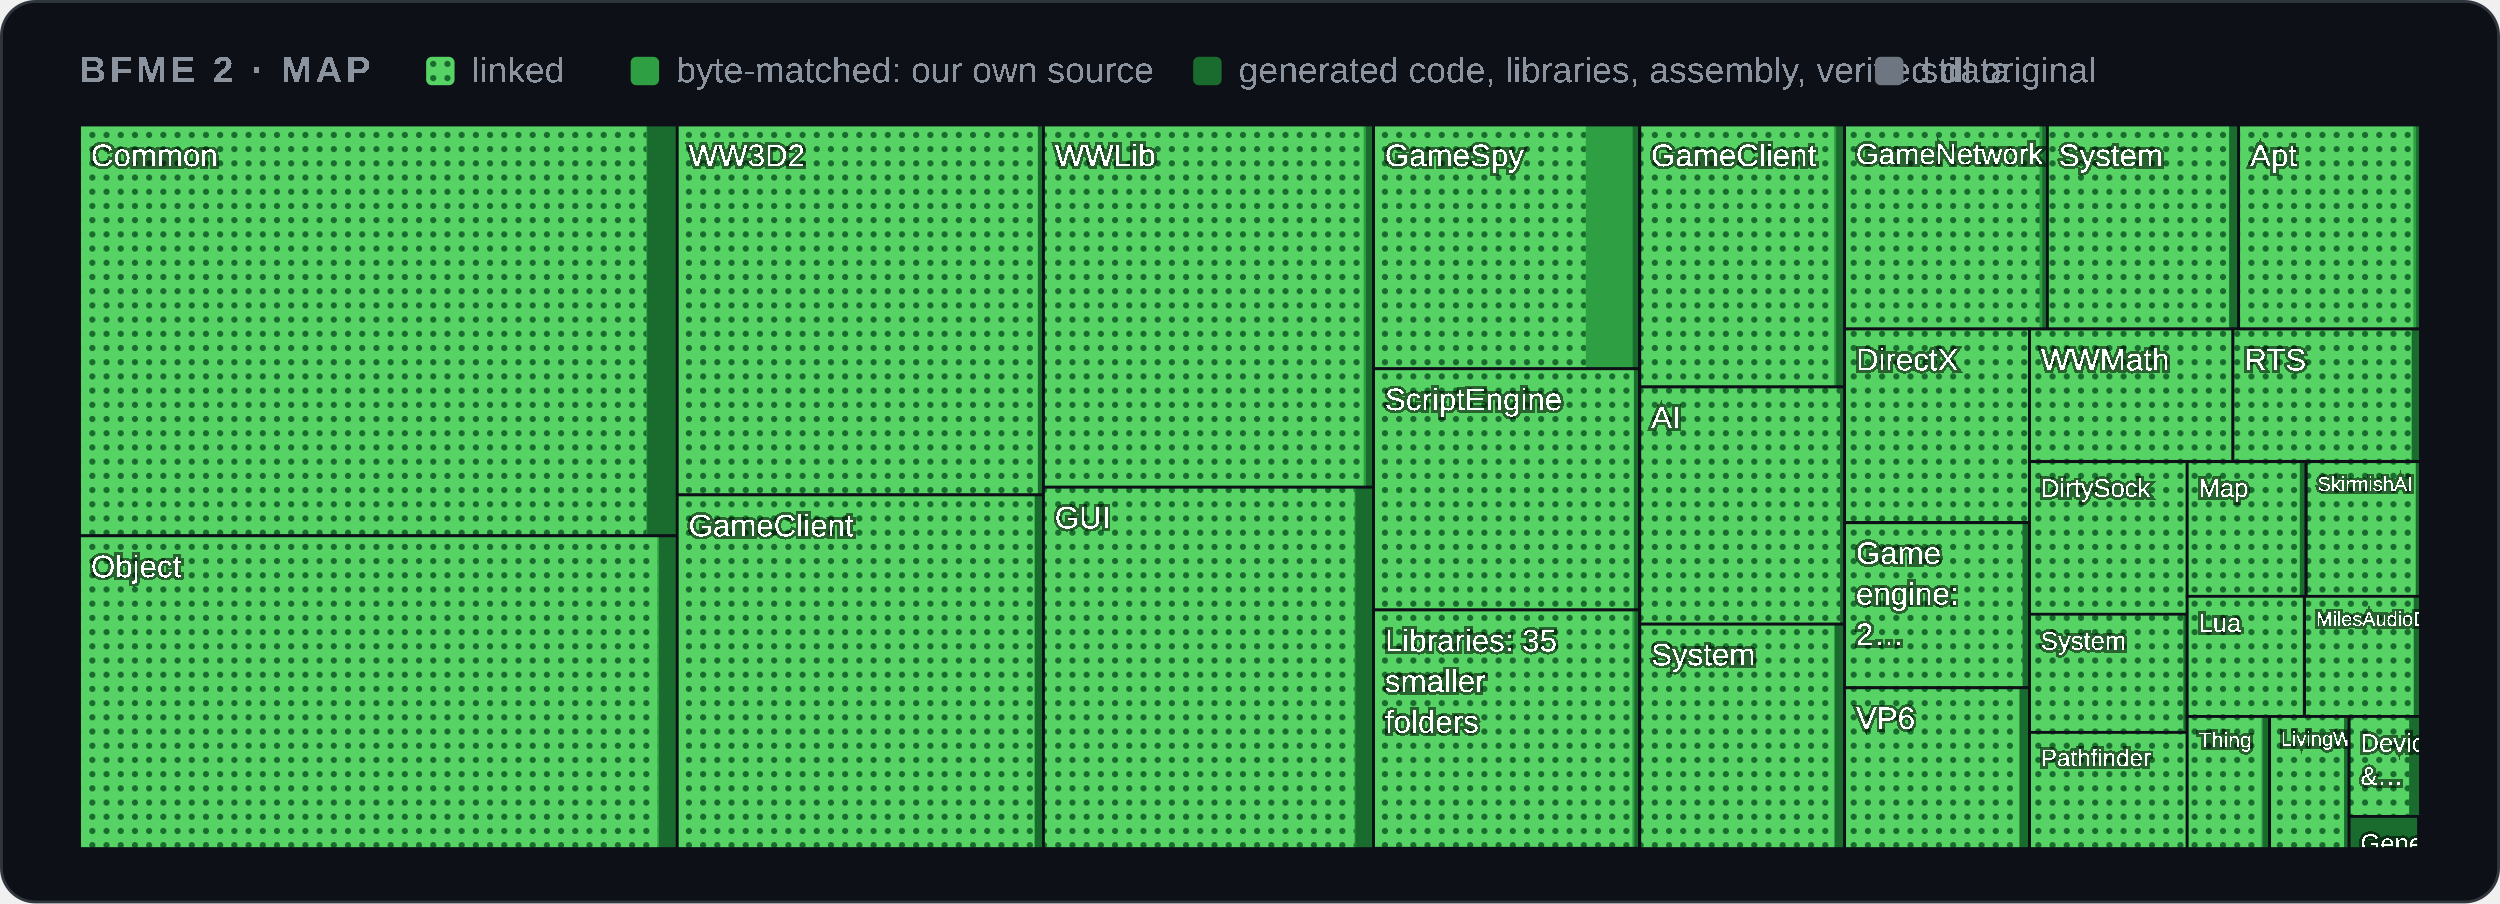
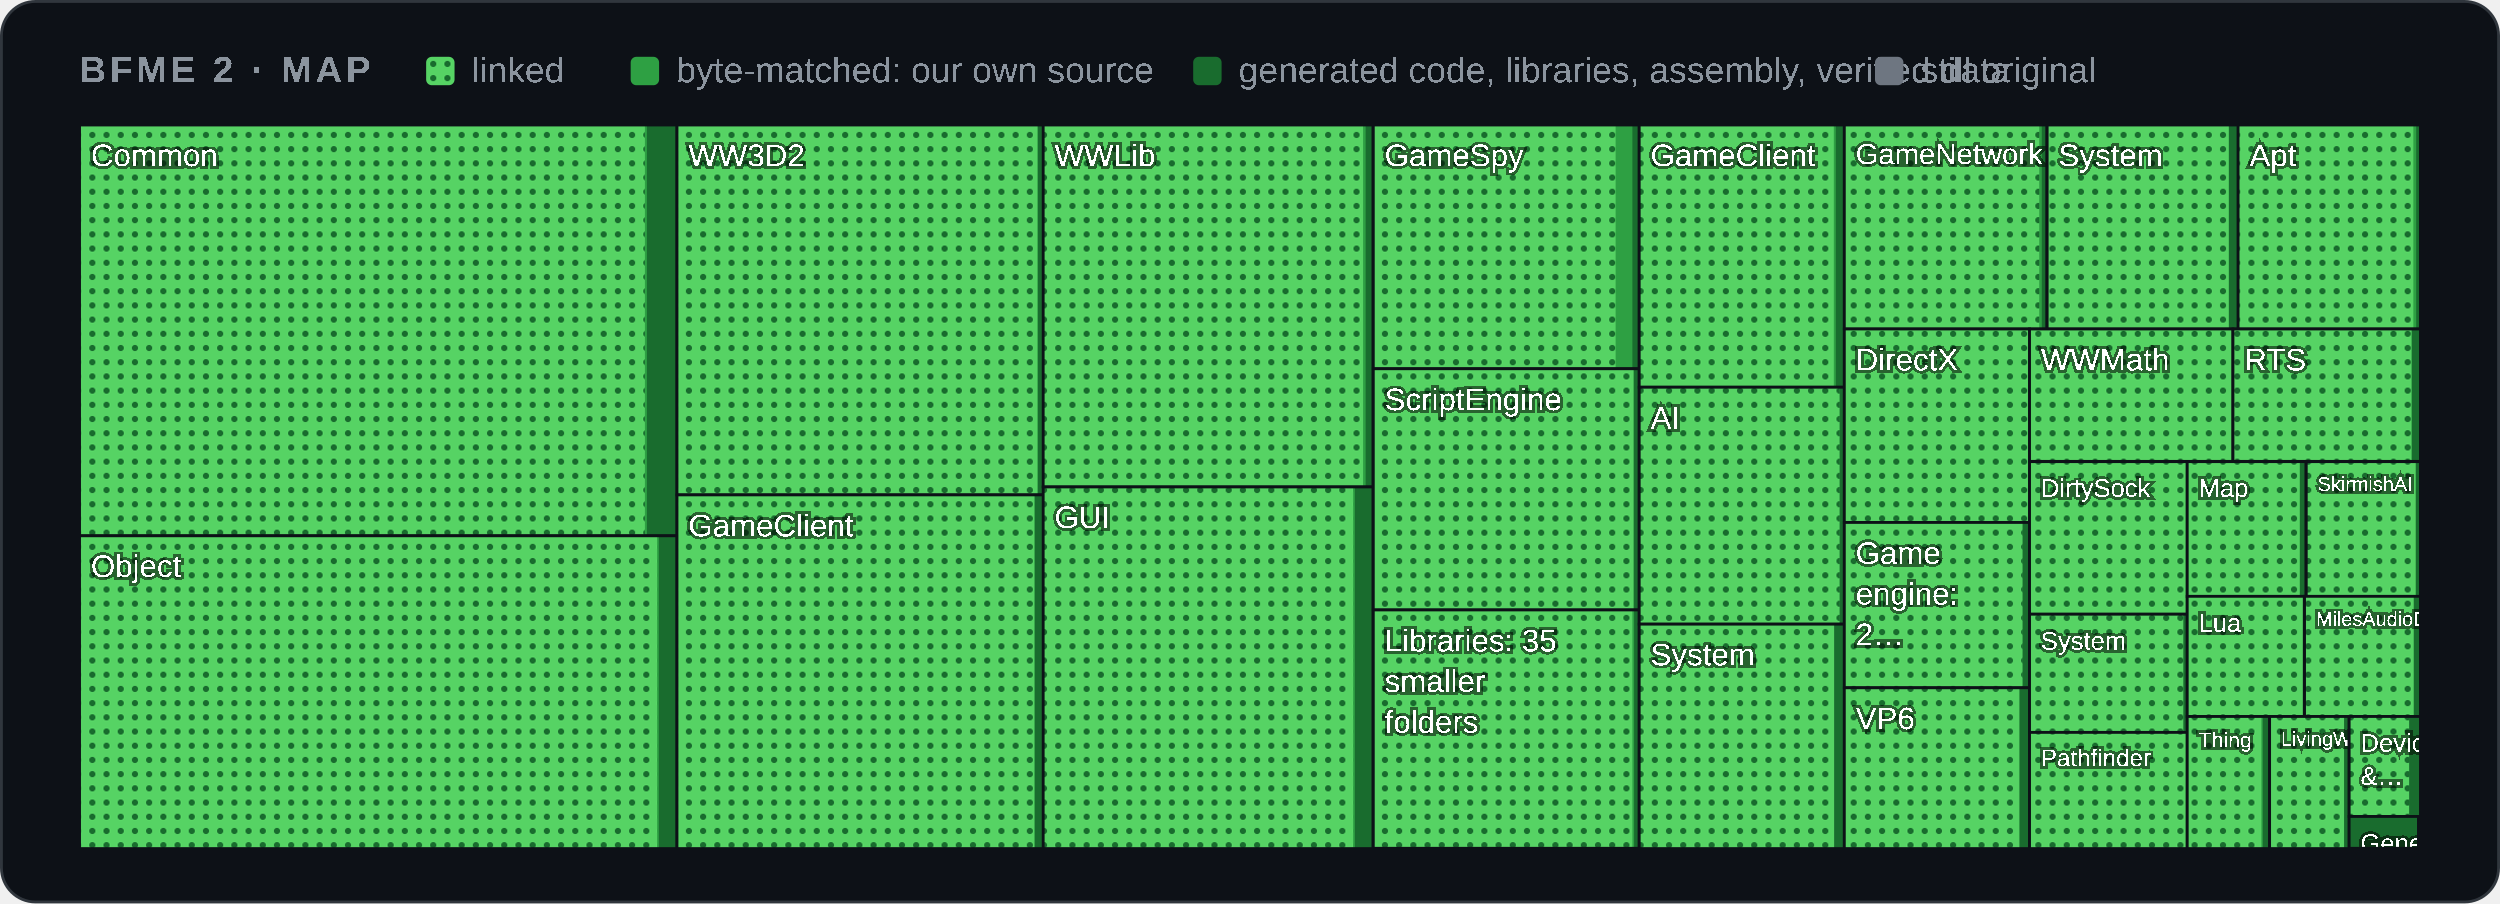
<svg xmlns="http://www.w3.org/2000/svg" width="880" height="318" viewBox="0 0 880 318" role="img" aria-label="Map of BFME 2's code by folder">
  <style>
    .card { fill: #0d1117; stroke: #30363d; } .muted { fill: #8b949e; } .grid { stroke: #30363d; }
    .axis { fill: #8b949e; font-size: 12px; } .rest { fill: #30363d; } .edge { stroke: #0d1117; }
    .hit { fill: transparent; }
    @media (prefers-color-scheme: light) {
      .card { fill: #ffffff; stroke: #d0d7de; } .muted { fill: #59636e; } .grid { stroke: #d0d7de; }
      .axis { fill: #59636e; } .rest { fill: #d0d7de; } .edge { stroke: #ffffff; }
    }
  </style>
  <defs>
    <pattern id="dots" width="5" height="5" patternUnits="userSpaceOnUse">
      <rect width="5" height="5" fill="#56d364" />
      <circle cx="2.5" cy="2.5" r="1.1" fill="#196c2e" />
    </pattern>
  </defs>
  <rect class="card" x="0.5" y="0.5" width="879" height="317" rx="12" />
  <g font-family="'Segoe UI',Arial" text-rendering="optimizeSpeed" kerning="0" style="font-kerning:none;font-feature-settings:'kern' 0">
    <text x="28" y="29" class="muted" font-size="13" font-weight="600" letter-spacing="1.3">BFME 2 · MAP</text>
    <rect x="150" y="20" width="10" height="10" rx="2" fill="url(#dots)" />
    <text x="166" y="29" class="muted" font-size="12.5">linked</text>
    <rect x="222" y="20" width="10" height="10" rx="2" fill="#2ea043" />
    <text x="238" y="29" class="muted" font-size="12.5">byte-matched: our own source</text>
    <rect x="420" y="20" width="10" height="10" rx="2" fill="#196c2e" />
    <text x="436" y="29" class="muted" font-size="12.5">generated code, libraries, assembly, verified data</text>
    <rect x="660" y="20" width="10" height="10" rx="2" fill="#6e7681" />
    <text x="676" y="29" class="muted" font-size="12.5">still original</text>
    <g>
      <clipPath id="t0">
-         <rect x="28.0" y="44.0" width="210.4" height="144.6" />
+         <rect x="28.0" y="44.0" width="210.3" height="144.6" />
      </clipPath>
      <g clip-path="url(#t0)">
-         <rect class="rest" x="28.0" y="44.0" width="210.4" height="144.6" />
-         <rect x="28.0" y="44.0" width="210.4" height="144.6" fill="#196c2e" />
-         <rect x="28.0" y="44.0" width="199.8" height="144.6" fill="#2ea043" />
-         <rect x="28.0" y="44.0" width="199.5" height="144.6" fill="url(#dots)" />
+         <rect class="rest" x="28.0" y="44.0" width="210.3" height="144.6" />
+         <rect x="28.0" y="44.0" width="210.3" height="144.6" fill="#196c2e" />
+         <rect x="28.0" y="44.0" width="199.7" height="144.6" fill="#2ea043" />
+         <rect x="28.0" y="44.0" width="199.0" height="144.6" fill="url(#dots)" />
        <text x="32.0" y="58.5" font-size="11.0" fill="#ffffff" style="paint-order:stroke" stroke="#0008" stroke-width="2">Common</text>
      </g>
-       <rect class="edge" x="28.0" y="44.0" width="210.4" height="144.6" fill="none" />
+       <rect class="edge" x="28.0" y="44.0" width="210.3" height="144.6" fill="none" />
    </g>
    <g>
      <clipPath id="t1">
-         <rect x="28.0" y="188.6" width="210.4" height="110.1" />
+         <rect x="28.0" y="188.6" width="210.3" height="110.1" />
      </clipPath>
      <g clip-path="url(#t1)">
-         <rect class="rest" x="28.0" y="188.6" width="210.4" height="110.1" />
-         <rect x="28.0" y="188.6" width="210.4" height="110.1" fill="#196c2e" />
-         <rect x="28.0" y="188.6" width="204.0" height="110.1" fill="#2ea043" />
-         <rect x="28.0" y="188.6" width="203.4" height="110.1" fill="url(#dots)" />
-         <text x="32.0" y="203.2" font-size="11.0" fill="#ffffff" style="paint-order:stroke" stroke="#0008" stroke-width="2">Object</text>
-       </g>
-       <rect class="edge" x="28.0" y="188.6" width="210.4" height="110.1" fill="none" />
+         <rect class="rest" x="28.0" y="188.6" width="210.3" height="110.1" />
+         <rect x="28.0" y="188.6" width="210.3" height="110.1" fill="#196c2e" />
+         <rect x="28.0" y="188.6" width="203.9" height="110.1" fill="#2ea043" />
+         <rect x="28.0" y="188.6" width="203.3" height="110.1" fill="url(#dots)" />
+         <text x="32.0" y="203.1" font-size="11.0" fill="#ffffff" style="paint-order:stroke" stroke="#0008" stroke-width="2">Object</text>
+       </g>
+       <rect class="edge" x="28.0" y="188.6" width="210.3" height="110.1" fill="none" />
    </g>
    <g>
      <clipPath id="t2">
-         <rect x="238.4" y="44.0" width="129.0" height="130.2" />
+         <rect x="238.3" y="44.0" width="129.0" height="130.2" />
      </clipPath>
      <g clip-path="url(#t2)">
-         <rect class="rest" x="238.4" y="44.0" width="129.0" height="130.2" />
-         <rect x="238.4" y="44.0" width="129.0" height="130.2" fill="#196c2e" />
-         <rect x="238.4" y="44.0" width="126.9" height="130.2" fill="#2ea043" />
-         <rect x="238.4" y="44.0" width="126.9" height="130.2" fill="url(#dots)" />
-         <text x="242.4" y="58.5" font-size="11.0" fill="#ffffff" style="paint-order:stroke" stroke="#0008" stroke-width="2">WW3D2</text>
-       </g>
-       <rect class="edge" x="238.4" y="44.0" width="129.0" height="130.2" fill="none" />
+         <rect class="rest" x="238.3" y="44.0" width="129.0" height="130.2" />
+         <rect x="238.3" y="44.0" width="129.0" height="130.2" fill="#196c2e" />
+         <rect x="238.3" y="44.0" width="126.9" height="130.2" fill="#2ea043" />
+         <rect x="238.3" y="44.0" width="126.9" height="130.2" fill="url(#dots)" />
+         <text x="242.3" y="58.5" font-size="11.0" fill="#ffffff" style="paint-order:stroke" stroke="#0008" stroke-width="2">WW3D2</text>
+       </g>
+       <rect class="edge" x="238.3" y="44.0" width="129.0" height="130.2" fill="none" />
    </g>
    <g>
      <clipPath id="t3">
-         <rect x="238.4" y="174.2" width="129.0" height="124.5" />
+         <rect x="238.3" y="174.2" width="129.0" height="124.5" />
      </clipPath>
      <g clip-path="url(#t3)">
-         <rect class="rest" x="238.4" y="174.2" width="129.0" height="124.5" />
-         <rect x="238.4" y="174.2" width="129.0" height="124.5" fill="#196c2e" />
-         <rect x="238.4" y="174.2" width="125.9" height="124.5" fill="#2ea043" />
-         <rect x="238.4" y="174.2" width="125.7" height="124.5" fill="url(#dots)" />
-         <text x="242.4" y="188.8" font-size="11.0" fill="#ffffff" style="paint-order:stroke" stroke="#0008" stroke-width="2">GameClient</text>
-       </g>
-       <rect class="edge" x="238.4" y="174.2" width="129.0" height="124.5" fill="none" />
+         <rect class="rest" x="238.3" y="174.2" width="129.0" height="124.5" />
+         <rect x="238.3" y="174.2" width="129.0" height="124.5" fill="#196c2e" />
+         <rect x="238.3" y="174.2" width="125.9" height="124.5" fill="#2ea043" />
+         <rect x="238.3" y="174.2" width="125.8" height="124.5" fill="url(#dots)" />
+         <text x="242.3" y="188.8" font-size="11.0" fill="#ffffff" style="paint-order:stroke" stroke="#0008" stroke-width="2">GameClient</text>
+       </g>
+       <rect class="edge" x="238.3" y="174.2" width="129.0" height="124.5" fill="none" />
    </g>
    <g>
      <clipPath id="t4">
-         <rect x="367.3" y="44.0" width="116.2" height="127.5" />
+         <rect x="367.2" y="44.0" width="116.1" height="127.4" />
      </clipPath>
      <g clip-path="url(#t4)">
-         <rect class="rest" x="367.3" y="44.0" width="116.2" height="127.5" />
-         <rect x="367.3" y="44.0" width="116.2" height="127.5" fill="#196c2e" />
-         <rect x="367.3" y="44.0" width="113.5" height="127.5" fill="#2ea043" />
-         <rect x="367.3" y="44.0" width="112.7" height="127.5" fill="url(#dots)" />
-         <text x="371.3" y="58.5" font-size="11.0" fill="#ffffff" style="paint-order:stroke" stroke="#0008" stroke-width="2">WWLib</text>
-       </g>
-       <rect class="edge" x="367.3" y="44.0" width="116.2" height="127.5" fill="none" />
+         <rect class="rest" x="367.2" y="44.0" width="116.1" height="127.4" />
+         <rect x="367.2" y="44.0" width="116.1" height="127.4" fill="#196c2e" />
+         <rect x="367.2" y="44.0" width="113.5" height="127.4" fill="#2ea043" />
+         <rect x="367.2" y="44.0" width="112.6" height="127.4" fill="url(#dots)" />
+         <text x="371.2" y="58.5" font-size="11.0" fill="#ffffff" style="paint-order:stroke" stroke="#0008" stroke-width="2">WWLib</text>
+       </g>
+       <rect class="edge" x="367.2" y="44.0" width="116.1" height="127.4" fill="none" />
    </g>
    <g>
      <clipPath id="t5">
-         <rect x="367.3" y="171.5" width="116.2" height="127.2" />
+         <rect x="367.2" y="171.4" width="116.1" height="127.3" />
      </clipPath>
      <g clip-path="url(#t5)">
-         <rect class="rest" x="367.3" y="171.5" width="116.2" height="127.2" />
-         <rect x="367.3" y="171.5" width="116.2" height="127.2" fill="#196c2e" />
-         <rect x="367.3" y="171.5" width="109.8" height="127.2" fill="#2ea043" />
-         <rect x="367.3" y="171.5" width="109.5" height="127.2" fill="url(#dots)" />
-         <text x="371.3" y="186.0" font-size="11.0" fill="#ffffff" style="paint-order:stroke" stroke="#0008" stroke-width="2">GUI</text>
-       </g>
-       <rect class="edge" x="367.3" y="171.5" width="116.2" height="127.2" fill="none" />
+         <rect class="rest" x="367.2" y="171.4" width="116.1" height="127.3" />
+         <rect x="367.2" y="171.4" width="116.1" height="127.3" fill="#196c2e" />
+         <rect x="367.2" y="171.4" width="109.7" height="127.3" fill="#2ea043" />
+         <rect x="367.2" y="171.4" width="109.1" height="127.3" fill="url(#dots)" />
+         <text x="371.2" y="185.9" font-size="11.0" fill="#ffffff" style="paint-order:stroke" stroke="#0008" stroke-width="2">GUI</text>
+       </g>
+       <rect class="edge" x="367.2" y="171.4" width="116.1" height="127.3" fill="none" />
    </g>
    <g>
      <clipPath id="t6">
-         <rect x="483.5" y="44.0" width="93.6" height="85.8" />
+         <rect x="483.4" y="44.0" width="93.6" height="85.8" />
      </clipPath>
      <g clip-path="url(#t6)">
-         <rect class="rest" x="483.5" y="44.0" width="93.6" height="85.8" />
-         <rect x="483.5" y="44.0" width="93.6" height="85.8" fill="#196c2e" />
-         <rect x="483.5" y="44.0" width="91.2" height="85.8" fill="#2ea043" />
-         <rect x="483.5" y="44.0" width="74.7" height="85.8" fill="url(#dots)" />
-         <text x="487.5" y="58.5" font-size="11.0" fill="#ffffff" style="paint-order:stroke" stroke="#0008" stroke-width="2">GameSpy</text>
-       </g>
-       <rect class="edge" x="483.5" y="44.0" width="93.6" height="85.8" fill="none" />
+         <rect class="rest" x="483.4" y="44.0" width="93.6" height="85.8" />
+         <rect x="483.4" y="44.0" width="93.6" height="85.8" fill="#196c2e" />
+         <rect x="483.4" y="44.0" width="91.2" height="85.8" fill="#2ea043" />
+         <rect x="483.4" y="44.0" width="85.3" height="85.8" fill="url(#dots)" />
+         <text x="487.4" y="58.5" font-size="11.0" fill="#ffffff" style="paint-order:stroke" stroke="#0008" stroke-width="2">GameSpy</text>
+       </g>
+       <rect class="edge" x="483.4" y="44.0" width="93.6" height="85.8" fill="none" />
    </g>
    <g>
      <clipPath id="t7">
-         <rect x="483.5" y="129.8" width="93.6" height="84.9" />
+         <rect x="483.4" y="129.8" width="93.6" height="84.9" />
      </clipPath>
      <g clip-path="url(#t7)">
-         <rect class="rest" x="483.5" y="129.8" width="93.6" height="84.9" />
-         <rect x="483.5" y="129.8" width="93.6" height="84.9" fill="#196c2e" />
-         <rect x="483.5" y="129.8" width="91.6" height="84.9" fill="#2ea043" />
-         <rect x="483.5" y="129.8" width="91.6" height="84.9" fill="url(#dots)" />
-         <text x="487.5" y="144.4" font-size="11.0" fill="#ffffff" style="paint-order:stroke" stroke="#0008" stroke-width="2">ScriptEngine</text>
-       </g>
-       <rect class="edge" x="483.5" y="129.8" width="93.6" height="84.9" fill="none" />
+         <rect class="rest" x="483.4" y="129.8" width="93.6" height="84.9" />
+         <rect x="483.4" y="129.8" width="93.6" height="84.9" fill="#196c2e" />
+         <rect x="483.4" y="129.8" width="91.6" height="84.9" fill="#2ea043" />
+         <rect x="483.4" y="129.8" width="91.6" height="84.9" fill="url(#dots)" />
+         <text x="487.4" y="144.4" font-size="11.0" fill="#ffffff" style="paint-order:stroke" stroke="#0008" stroke-width="2">ScriptEngine</text>
+       </g>
+       <rect class="edge" x="483.4" y="129.8" width="93.6" height="84.9" fill="none" />
    </g>
    <g>
      <clipPath id="t8">
-         <rect x="483.5" y="214.7" width="93.6" height="83.9" />
+         <rect x="483.4" y="214.7" width="93.6" height="83.9" />
      </clipPath>
      <g clip-path="url(#t8)">
-         <rect class="rest" x="483.5" y="214.7" width="93.6" height="83.9" />
-         <rect x="483.5" y="214.7" width="93.6" height="83.9" fill="#196c2e" />
-         <rect x="483.5" y="214.7" width="91.8" height="83.9" fill="#2ea043" />
-         <rect x="483.5" y="214.7" width="91.1" height="83.9" fill="url(#dots)" />
-         <text x="487.5" y="229.3" font-size="11.0" fill="#ffffff" style="paint-order:stroke" stroke="#0008" stroke-width="2">Libraries: 35</text>
-         <text x="487.5" y="243.6" font-size="11.0" fill="#ffffff" style="paint-order:stroke" stroke="#0008" stroke-width="2">smaller</text>
-         <text x="487.5" y="257.9" font-size="11.0" fill="#ffffff" style="paint-order:stroke" stroke="#0008" stroke-width="2">folders</text>
-       </g>
-       <rect class="edge" x="483.5" y="214.7" width="93.6" height="83.9" fill="none" />
+         <rect class="rest" x="483.4" y="214.7" width="93.6" height="83.9" />
+         <rect x="483.4" y="214.7" width="93.6" height="83.9" fill="#196c2e" />
+         <rect x="483.4" y="214.7" width="91.8" height="83.9" fill="#2ea043" />
+         <rect x="483.4" y="214.7" width="91.2" height="83.9" fill="url(#dots)" />
+         <text x="487.4" y="229.3" font-size="11.0" fill="#ffffff" style="paint-order:stroke" stroke="#0008" stroke-width="2">Libraries: 35</text>
+         <text x="487.4" y="243.6" font-size="11.0" fill="#ffffff" style="paint-order:stroke" stroke="#0008" stroke-width="2">smaller</text>
+         <text x="487.4" y="257.9" font-size="11.0" fill="#ffffff" style="paint-order:stroke" stroke="#0008" stroke-width="2">folders</text>
+       </g>
+       <rect class="edge" x="483.4" y="214.7" width="93.6" height="83.9" fill="none" />
    </g>
    <g>
      <clipPath id="t9">
-         <rect x="577.2" y="44.0" width="72.1" height="92.2" />
+         <rect x="577.0" y="44.0" width="72.2" height="92.3" />
      </clipPath>
      <g clip-path="url(#t9)">
-         <rect class="rest" x="577.2" y="44.0" width="72.1" height="92.2" />
-         <rect x="577.2" y="44.0" width="72.1" height="92.2" fill="#196c2e" />
-         <rect x="577.2" y="44.0" width="69.1" height="92.2" fill="#2ea043" />
-         <rect x="577.2" y="44.0" width="68.4" height="92.2" fill="url(#dots)" />
-         <text x="581.2" y="58.5" font-size="11.0" fill="#ffffff" style="paint-order:stroke" stroke="#0008" stroke-width="2">GameClient</text>
-       </g>
-       <rect class="edge" x="577.2" y="44.0" width="72.1" height="92.2" fill="none" />
+         <rect class="rest" x="577.0" y="44.0" width="72.2" height="92.3" />
+         <rect x="577.0" y="44.0" width="72.2" height="92.3" fill="#196c2e" />
+         <rect x="577.0" y="44.0" width="69.2" height="92.3" fill="#2ea043" />
+         <rect x="577.0" y="44.0" width="68.5" height="92.3" fill="url(#dots)" />
+         <text x="581.0" y="58.5" font-size="11.0" fill="#ffffff" style="paint-order:stroke" stroke="#0008" stroke-width="2">GameClient</text>
+       </g>
+       <rect class="edge" x="577.0" y="44.0" width="72.2" height="92.3" fill="none" />
    </g>
    <g>
      <clipPath id="t10">
-         <rect x="577.2" y="136.2" width="72.1" height="83.5" />
+         <rect x="577.0" y="136.3" width="72.2" height="83.4" />
      </clipPath>
      <g clip-path="url(#t10)">
-         <rect class="rest" x="577.2" y="136.2" width="72.1" height="83.5" />
-         <rect x="577.2" y="136.2" width="72.1" height="83.5" fill="#196c2e" />
-         <rect x="577.2" y="136.2" width="70.5" height="83.5" fill="#2ea043" />
-         <rect x="577.2" y="136.2" width="70.5" height="83.5" fill="url(#dots)" />
-         <text x="581.2" y="150.7" font-size="11.0" fill="#ffffff" style="paint-order:stroke" stroke="#0008" stroke-width="2">AI</text>
-       </g>
-       <rect class="edge" x="577.2" y="136.2" width="72.1" height="83.5" fill="none" />
+         <rect class="rest" x="577.0" y="136.3" width="72.2" height="83.4" />
+         <rect x="577.0" y="136.3" width="72.2" height="83.4" fill="#196c2e" />
+         <rect x="577.0" y="136.3" width="70.5" height="83.4" fill="#2ea043" />
+         <rect x="577.0" y="136.3" width="70.5" height="83.4" fill="url(#dots)" />
+         <text x="581.0" y="150.9" font-size="11.0" fill="#ffffff" style="paint-order:stroke" stroke="#0008" stroke-width="2">AI</text>
+       </g>
+       <rect class="edge" x="577.0" y="136.3" width="72.2" height="83.4" fill="none" />
    </g>
    <g>
      <clipPath id="t11">
-         <rect x="577.2" y="219.7" width="72.1" height="79.0" />
+         <rect x="577.0" y="219.7" width="72.2" height="79.0" />
      </clipPath>
      <g clip-path="url(#t11)">
-         <rect class="rest" x="577.2" y="219.7" width="72.1" height="79.0" />
-         <rect x="577.2" y="219.7" width="72.1" height="79.0" fill="#196c2e" />
-         <rect x="577.2" y="219.7" width="68.5" height="79.0" fill="#2ea043" />
-         <rect x="577.2" y="219.7" width="68.5" height="79.0" fill="url(#dots)" />
-         <text x="581.2" y="234.2" font-size="11.0" fill="#ffffff" style="paint-order:stroke" stroke="#0008" stroke-width="2">System</text>
-       </g>
-       <rect class="edge" x="577.2" y="219.7" width="72.1" height="79.0" fill="none" />
+         <rect class="rest" x="577.0" y="219.7" width="72.2" height="79.0" />
+         <rect x="577.0" y="219.7" width="72.2" height="79.0" fill="#196c2e" />
+         <rect x="577.0" y="219.7" width="68.6" height="79.0" fill="#2ea043" />
+         <rect x="577.0" y="219.7" width="68.6" height="79.0" fill="url(#dots)" />
+         <text x="581.0" y="234.2" font-size="11.0" fill="#ffffff" style="paint-order:stroke" stroke="#0008" stroke-width="2">System</text>
+       </g>
+       <rect class="edge" x="577.0" y="219.7" width="72.2" height="79.0" fill="none" />
    </g>
    <g>
      <clipPath id="t12">
-         <rect x="649.3" y="44.0" width="71.4" height="71.8" />
+         <rect x="649.2" y="44.0" width="71.3" height="71.8" />
      </clipPath>
      <g clip-path="url(#t12)">
-         <rect class="rest" x="649.3" y="44.0" width="71.4" height="71.8" />
-         <rect x="649.3" y="44.0" width="71.4" height="71.8" fill="#196c2e" />
-         <rect x="649.3" y="44.0" width="69.6" height="71.8" fill="#2ea043" />
-         <rect x="649.3" y="44.0" width="68.6" height="71.8" fill="url(#dots)" />
-         <text x="653.3" y="57.8" font-size="10.3" fill="#ffffff" style="paint-order:stroke" stroke="#0008" stroke-width="2">GameNetwork</text>
-       </g>
-       <rect class="edge" x="649.3" y="44.0" width="71.4" height="71.8" fill="none" />
+         <rect class="rest" x="649.2" y="44.0" width="71.3" height="71.8" />
+         <rect x="649.2" y="44.0" width="71.3" height="71.8" fill="#196c2e" />
+         <rect x="649.2" y="44.0" width="69.5" height="71.8" fill="#2ea043" />
+         <rect x="649.2" y="44.0" width="68.6" height="71.8" fill="url(#dots)" />
+         <text x="653.2" y="57.8" font-size="10.3" fill="#ffffff" style="paint-order:stroke" stroke="#0008" stroke-width="2">GameNetwork</text>
+       </g>
+       <rect class="edge" x="649.2" y="44.0" width="71.3" height="71.8" fill="none" />
    </g>
    <g>
      <clipPath id="t13">
-         <rect x="720.7" y="44.0" width="67.3" height="71.8" />
+         <rect x="720.6" y="44.0" width="67.3" height="71.8" />
      </clipPath>
      <g clip-path="url(#t13)">
-         <rect class="rest" x="720.7" y="44.0" width="67.3" height="71.8" />
-         <rect x="720.7" y="44.0" width="67.3" height="71.8" fill="#196c2e" />
-         <rect x="720.7" y="44.0" width="64.0" height="71.8" fill="#2ea043" />
-         <rect x="720.7" y="44.0" width="63.9" height="71.8" fill="url(#dots)" />
-         <text x="724.7" y="58.5" font-size="11.0" fill="#ffffff" style="paint-order:stroke" stroke="#0008" stroke-width="2">System</text>
-       </g>
-       <rect class="edge" x="720.7" y="44.0" width="67.3" height="71.8" fill="none" />
+         <rect class="rest" x="720.6" y="44.0" width="67.3" height="71.8" />
+         <rect x="720.6" y="44.0" width="67.3" height="71.8" fill="#196c2e" />
+         <rect x="720.6" y="44.0" width="64.0" height="71.8" fill="#2ea043" />
+         <rect x="720.6" y="44.0" width="63.9" height="71.8" fill="url(#dots)" />
+         <text x="724.6" y="58.5" font-size="11.0" fill="#ffffff" style="paint-order:stroke" stroke="#0008" stroke-width="2">System</text>
+       </g>
+       <rect class="edge" x="720.6" y="44.0" width="67.3" height="71.8" fill="none" />
    </g>
    <g>
      <clipPath id="t14">
-         <rect x="788.0" y="44.0" width="64.0" height="71.8" />
+         <rect x="787.8" y="44.0" width="64.2" height="71.8" />
      </clipPath>
      <g clip-path="url(#t14)">
-         <rect class="rest" x="788.0" y="44.0" width="64.0" height="71.8" />
-         <rect x="788.0" y="44.0" width="64.0" height="71.8" fill="#196c2e" />
-         <rect x="788.0" y="44.0" width="62.5" height="71.8" fill="#2ea043" />
-         <rect x="788.0" y="44.0" width="61.5" height="71.8" fill="url(#dots)" />
-         <text x="792.0" y="58.5" font-size="11.0" fill="#ffffff" style="paint-order:stroke" stroke="#0008" stroke-width="2">Apt</text>
-       </g>
-       <rect class="edge" x="788.0" y="44.0" width="64.0" height="71.8" fill="none" />
+         <rect class="rest" x="787.8" y="44.0" width="64.2" height="71.8" />
+         <rect x="787.8" y="44.0" width="64.2" height="71.8" fill="#196c2e" />
+         <rect x="787.8" y="44.0" width="62.7" height="71.8" fill="#2ea043" />
+         <rect x="787.8" y="44.0" width="61.7" height="71.8" fill="url(#dots)" />
+         <text x="791.8" y="58.5" font-size="11.0" fill="#ffffff" style="paint-order:stroke" stroke="#0008" stroke-width="2">Apt</text>
+       </g>
+       <rect class="edge" x="787.8" y="44.0" width="64.2" height="71.8" fill="none" />
    </g>
    <g>
      <clipPath id="t15">
-         <rect x="649.3" y="115.8" width="65.1" height="68.1" />
+         <rect x="649.2" y="115.8" width="65.2" height="68.1" />
      </clipPath>
      <g clip-path="url(#t15)">
-         <rect class="rest" x="649.3" y="115.8" width="65.1" height="68.1" />
-         <rect x="649.3" y="115.8" width="65.1" height="68.1" fill="#196c2e" />
-         <rect x="649.3" y="115.8" width="65.1" height="68.1" fill="#2ea043" />
-         <rect x="649.3" y="115.8" width="65.1" height="68.1" fill="url(#dots)" />
-         <text x="653.3" y="130.4" font-size="11.0" fill="#ffffff" style="paint-order:stroke" stroke="#0008" stroke-width="2">DirectX</text>
-       </g>
-       <rect class="edge" x="649.3" y="115.8" width="65.1" height="68.1" fill="none" />
+         <rect class="rest" x="649.2" y="115.8" width="65.2" height="68.1" />
+         <rect x="649.2" y="115.8" width="65.2" height="68.1" fill="#196c2e" />
+         <rect x="649.2" y="115.8" width="65.2" height="68.1" fill="#2ea043" />
+         <rect x="649.2" y="115.8" width="65.2" height="68.1" fill="url(#dots)" />
+         <text x="653.2" y="130.4" font-size="11.0" fill="#ffffff" style="paint-order:stroke" stroke="#0008" stroke-width="2">DirectX</text>
+       </g>
+       <rect class="edge" x="649.2" y="115.8" width="65.2" height="68.1" fill="none" />
    </g>
    <g>
      <clipPath id="t16">
-         <rect x="649.3" y="184.0" width="65.1" height="58.1" />
+         <rect x="649.2" y="183.9" width="65.2" height="58.2" />
      </clipPath>
      <g clip-path="url(#t16)">
-         <rect class="rest" x="649.3" y="184.0" width="65.1" height="58.1" />
-         <rect x="649.3" y="184.0" width="65.1" height="58.1" fill="#196c2e" />
-         <rect x="649.3" y="184.0" width="62.6" height="58.1" fill="#2ea043" />
-         <rect x="649.3" y="184.0" width="62.6" height="58.1" fill="url(#dots)" />
-         <text x="653.3" y="198.5" font-size="11.0" fill="#ffffff" style="paint-order:stroke" stroke="#0008" stroke-width="2">Game</text>
-         <text x="653.3" y="212.8" font-size="11.0" fill="#ffffff" style="paint-order:stroke" stroke="#0008" stroke-width="2">engine:</text>
-         <text x="653.3" y="227.1" font-size="11.0" fill="#ffffff" style="paint-order:stroke" stroke="#0008" stroke-width="2">2…</text>
-       </g>
-       <rect class="edge" x="649.3" y="184.0" width="65.1" height="58.1" fill="none" />
+         <rect class="rest" x="649.2" y="183.9" width="65.2" height="58.2" />
+         <rect x="649.2" y="183.9" width="65.2" height="58.2" fill="#196c2e" />
+         <rect x="649.2" y="183.9" width="62.7" height="58.2" fill="#2ea043" />
+         <rect x="649.2" y="183.9" width="62.7" height="58.2" fill="url(#dots)" />
+         <text x="653.2" y="198.5" font-size="11.0" fill="#ffffff" style="paint-order:stroke" stroke="#0008" stroke-width="2">Game</text>
+         <text x="653.2" y="212.8" font-size="11.0" fill="#ffffff" style="paint-order:stroke" stroke="#0008" stroke-width="2">engine:</text>
+         <text x="653.2" y="227.1" font-size="11.0" fill="#ffffff" style="paint-order:stroke" stroke="#0008" stroke-width="2">2…</text>
+       </g>
+       <rect class="edge" x="649.2" y="183.9" width="65.2" height="58.2" fill="none" />
    </g>
    <g>
      <clipPath id="t17">
-         <rect x="649.3" y="242.1" width="65.1" height="56.6" />
+         <rect x="649.2" y="242.1" width="65.2" height="56.6" />
      </clipPath>
      <g clip-path="url(#t17)">
-         <rect class="rest" x="649.3" y="242.1" width="65.1" height="56.6" />
-         <rect x="649.3" y="242.1" width="65.1" height="56.6" fill="#196c2e" />
-         <rect x="649.3" y="242.1" width="61.5" height="56.6" fill="#2ea043" />
-         <rect x="649.3" y="242.1" width="61.5" height="56.6" fill="url(#dots)" />
-         <text x="653.3" y="256.6" font-size="11.0" fill="#ffffff" style="paint-order:stroke" stroke="#0008" stroke-width="2">VP6</text>
-       </g>
-       <rect class="edge" x="649.3" y="242.1" width="65.1" height="56.6" fill="none" />
+         <rect class="rest" x="649.2" y="242.1" width="65.2" height="56.6" />
+         <rect x="649.2" y="242.1" width="65.2" height="56.6" fill="#196c2e" />
+         <rect x="649.2" y="242.1" width="61.6" height="56.6" fill="#2ea043" />
+         <rect x="649.2" y="242.1" width="61.6" height="56.6" fill="url(#dots)" />
+         <text x="653.2" y="256.7" font-size="11.0" fill="#ffffff" style="paint-order:stroke" stroke="#0008" stroke-width="2">VP6</text>
+       </g>
+       <rect class="edge" x="649.2" y="242.1" width="65.2" height="56.6" fill="none" />
    </g>
    <g>
      <clipPath id="t18">
        <rect x="714.4" y="115.8" width="71.6" height="46.6" />
      </clipPath>
      <g clip-path="url(#t18)">
        <rect class="rest" x="714.4" y="115.8" width="71.6" height="46.6" />
        <rect x="714.4" y="115.8" width="71.6" height="46.6" fill="#196c2e" />
        <rect x="714.4" y="115.8" width="71.6" height="46.6" fill="#2ea043" />
        <rect x="714.4" y="115.8" width="71.6" height="46.6" fill="url(#dots)" />
        <text x="718.4" y="130.4" font-size="11.0" fill="#ffffff" style="paint-order:stroke" stroke="#0008" stroke-width="2">WWMath</text>
      </g>
      <rect class="edge" x="714.4" y="115.8" width="71.6" height="46.6" fill="none" />
    </g>
    <g>
      <clipPath id="t19">
        <rect x="786.0" y="115.8" width="66.0" height="46.6" />
      </clipPath>
      <g clip-path="url(#t19)">
        <rect class="rest" x="786.0" y="115.8" width="66.0" height="46.6" />
        <rect x="786.0" y="115.8" width="66.0" height="46.6" fill="#196c2e" />
        <rect x="786.0" y="115.8" width="63.0" height="46.6" fill="#2ea043" />
        <rect x="786.0" y="115.8" width="62.8" height="46.6" fill="url(#dots)" />
        <text x="790.0" y="130.4" font-size="11.0" fill="#ffffff" style="paint-order:stroke" stroke="#0008" stroke-width="2">RTS</text>
      </g>
      <rect class="edge" x="786.0" y="115.8" width="66.0" height="46.6" fill="none" />
    </g>
    <g>
      <clipPath id="t20">
-         <rect x="714.4" y="162.5" width="55.5" height="53.8" />
+         <rect x="714.4" y="162.5" width="55.5" height="53.7" />
      </clipPath>
      <g clip-path="url(#t20)">
-         <rect class="rest" x="714.4" y="162.5" width="55.5" height="53.8" />
-         <rect x="714.4" y="162.5" width="55.5" height="53.8" fill="#196c2e" />
-         <rect x="714.4" y="162.5" width="55.5" height="53.8" fill="#2ea043" />
-         <rect x="714.4" y="162.5" width="55.5" height="53.8" fill="url(#dots)" />
+         <rect class="rest" x="714.4" y="162.5" width="55.5" height="53.7" />
+         <rect x="714.4" y="162.5" width="55.5" height="53.7" fill="#196c2e" />
+         <rect x="714.4" y="162.5" width="55.5" height="53.7" fill="#2ea043" />
+         <rect x="714.4" y="162.5" width="55.5" height="53.7" fill="url(#dots)" />
        <text x="718.4" y="174.9" font-size="9.0" fill="#ffffff" style="paint-order:stroke" stroke="#0008" stroke-width="2">DirtySock</text>
      </g>
-       <rect class="edge" x="714.4" y="162.5" width="55.5" height="53.8" fill="none" />
+       <rect class="edge" x="714.4" y="162.5" width="55.5" height="53.7" fill="none" />
    </g>
    <g>
      <clipPath id="t21">
        <rect x="714.4" y="216.2" width="55.5" height="41.6" />
      </clipPath>
      <g clip-path="url(#t21)">
        <rect class="rest" x="714.4" y="216.2" width="55.5" height="41.6" />
        <rect x="714.4" y="216.2" width="55.5" height="41.6" fill="#196c2e" />
        <rect x="714.4" y="216.2" width="54.1" height="41.6" fill="#2ea043" />
        <rect x="714.4" y="216.2" width="54.1" height="41.6" fill="url(#dots)" />
        <text x="718.4" y="228.7" font-size="9.0" fill="#ffffff" style="paint-order:stroke" stroke="#0008" stroke-width="2">System</text>
      </g>
      <rect class="edge" x="714.4" y="216.2" width="55.5" height="41.6" fill="none" />
    </g>
    <g>
      <clipPath id="t22">
        <rect x="714.4" y="257.8" width="55.5" height="40.9" />
      </clipPath>
      <g clip-path="url(#t22)">
        <rect class="rest" x="714.4" y="257.8" width="55.5" height="40.9" />
        <rect x="714.4" y="257.8" width="55.5" height="40.9" fill="#196c2e" />
        <rect x="714.4" y="257.8" width="55.3" height="40.9" fill="#2ea043" />
        <rect x="714.4" y="257.8" width="55.3" height="40.9" fill="url(#dots)" />
        <text x="718.4" y="269.7" font-size="8.5" fill="#ffffff" style="paint-order:stroke" stroke="#0008" stroke-width="2">Pathfinder</text>
      </g>
      <rect class="edge" x="714.4" y="257.8" width="55.5" height="40.9" fill="none" />
    </g>
    <g>
      <clipPath id="t23">
        <rect x="769.9" y="162.5" width="41.8" height="47.5" />
      </clipPath>
      <g clip-path="url(#t23)">
        <rect class="rest" x="769.9" y="162.5" width="41.8" height="47.5" />
        <rect x="769.9" y="162.5" width="41.8" height="47.5" fill="#196c2e" />
        <rect x="769.9" y="162.5" width="39.6" height="47.5" fill="#2ea043" />
        <rect x="769.9" y="162.5" width="39.6" height="47.5" fill="url(#dots)" />
        <text x="773.9" y="174.9" font-size="9.0" fill="#ffffff" style="paint-order:stroke" stroke="#0008" stroke-width="2">Map</text>
      </g>
      <rect class="edge" x="769.9" y="162.5" width="41.8" height="47.5" fill="none" />
    </g>
    <g>
      <clipPath id="t24">
        <rect x="811.8" y="162.5" width="40.2" height="47.5" />
      </clipPath>
      <g clip-path="url(#t24)">
        <rect class="rest" x="811.8" y="162.5" width="40.2" height="47.5" />
        <rect x="811.8" y="162.5" width="40.2" height="47.5" fill="#196c2e" />
        <rect x="811.8" y="162.5" width="38.5" height="47.5" fill="#2ea043" />
        <rect x="811.8" y="162.5" width="38.5" height="47.5" fill="url(#dots)" />
        <text x="815.8" y="172.8" font-size="7.0" fill="#ffffff" style="paint-order:stroke" stroke="#0008" stroke-width="2">SkirmishAI</text>
      </g>
      <rect class="edge" x="811.8" y="162.5" width="40.2" height="47.5" fill="none" />
    </g>
    <g>
      <clipPath id="t25">
        <rect x="769.9" y="209.9" width="41.2" height="42.3" />
      </clipPath>
      <g clip-path="url(#t25)">
        <rect class="rest" x="769.9" y="209.9" width="41.2" height="42.3" />
        <rect x="769.9" y="209.9" width="41.2" height="42.3" fill="#196c2e" />
        <rect x="769.9" y="209.9" width="41.2" height="42.3" fill="#2ea043" />
        <rect x="769.9" y="209.9" width="41.2" height="42.3" fill="url(#dots)" />
        <text x="773.9" y="222.4" font-size="9.0" fill="#ffffff" style="paint-order:stroke" stroke="#0008" stroke-width="2">Lua</text>
      </g>
      <rect class="edge" x="769.9" y="209.9" width="41.2" height="42.3" fill="none" />
    </g>
    <g>
      <clipPath id="t26">
        <rect x="811.2" y="209.9" width="40.8" height="42.3" />
      </clipPath>
      <g clip-path="url(#t26)">
        <rect class="rest" x="811.2" y="209.9" width="40.8" height="42.3" />
        <rect x="811.2" y="209.9" width="40.8" height="42.3" fill="#196c2e" />
        <rect x="811.2" y="209.9" width="38.4" height="42.3" fill="#2ea043" />
        <rect x="811.2" y="209.9" width="38.4" height="42.3" fill="url(#dots)" />
        <text x="815.2" y="220.3" font-size="7.0" fill="#ffffff" style="paint-order:stroke" stroke="#0008" stroke-width="2">MilesAudioDevice</text>
      </g>
      <rect class="edge" x="811.2" y="209.9" width="40.8" height="42.3" fill="none" />
    </g>
    <g>
      <clipPath id="t27">
        <rect x="769.9" y="252.2" width="29.0" height="46.5" />
      </clipPath>
      <g clip-path="url(#t27)">
        <rect class="rest" x="769.9" y="252.2" width="29.0" height="46.5" />
        <rect x="769.9" y="252.2" width="29.0" height="46.5" fill="#196c2e" />
        <rect x="769.9" y="252.2" width="26.6" height="46.5" fill="#2ea043" />
        <rect x="769.9" y="252.2" width="26.1" height="46.5" fill="url(#dots)" />
        <text x="773.9" y="263.1" font-size="7.5" fill="#ffffff" style="paint-order:stroke" stroke="#0008" stroke-width="2">Thing</text>
      </g>
      <rect class="edge" x="769.9" y="252.2" width="29.0" height="46.5" fill="none" />
    </g>
    <g>
      <clipPath id="t28">
        <rect x="798.9" y="252.2" width="28.0" height="46.5" />
      </clipPath>
      <g clip-path="url(#t28)">
        <rect class="rest" x="798.9" y="252.2" width="28.0" height="46.5" />
        <rect x="798.9" y="252.2" width="28.0" height="46.5" fill="#196c2e" />
        <rect x="798.9" y="252.2" width="26.2" height="46.5" fill="#2ea043" />
        <rect x="798.9" y="252.2" width="26.2" height="46.5" fill="url(#dots)" />
        <text x="802.9" y="262.5" font-size="7.0" fill="#ffffff" style="paint-order:stroke" stroke="#0008" stroke-width="2">LivingWorld</text>
      </g>
      <rect class="edge" x="798.9" y="252.2" width="28.0" height="46.5" fill="none" />
    </g>
    <g>
      <clipPath id="t29">
        <rect x="826.9" y="252.2" width="25.1" height="35.2" />
      </clipPath>
      <g clip-path="url(#t29)">
        <rect class="rest" x="826.9" y="252.2" width="25.1" height="35.2" />
        <rect x="826.9" y="252.2" width="25.1" height="35.2" fill="#196c2e" />
        <rect x="826.9" y="252.2" width="21.1" height="35.2" fill="#2ea043" />
        <rect x="826.9" y="252.2" width="21.1" height="35.2" fill="url(#dots)" />
        <text x="830.9" y="264.6" font-size="9.0" fill="#ffffff" style="paint-order:stroke" stroke="#0008" stroke-width="2">Device</text>
        <text x="830.9" y="276.3" font-size="9.0" fill="#ffffff" style="paint-order:stroke" stroke="#0008" stroke-width="2">&amp;…</text>
      </g>
      <rect class="edge" x="826.9" y="252.2" width="25.1" height="35.2" fill="none" />
    </g>
    <g>
      <clipPath id="t30">
-         <rect x="826.9" y="287.4" width="24.5" height="11.3" />
+         <rect x="826.9" y="287.4" width="24.4" height="11.2" />
      </clipPath>
      <g clip-path="url(#t30)">
-         <rect class="rest" x="826.9" y="287.4" width="24.5" height="11.3" />
-         <rect x="826.9" y="287.4" width="24.5" height="11.3" fill="#196c2e" />
+         <rect class="rest" x="826.9" y="287.4" width="24.4" height="11.2" />
+         <rect x="826.9" y="287.4" width="24.4" height="11.2" fill="#196c2e" />
        <text x="830.9" y="299.9" font-size="9.0" fill="#ffffff" style="paint-order:stroke" stroke="#0008" stroke-width="2">Generate…</text>
      </g>
-       <rect class="edge" x="826.9" y="287.4" width="24.5" height="11.3" fill="none" />
+       <rect class="edge" x="826.9" y="287.4" width="24.4" height="11.2" fill="none" />
    </g>
    <g>
      <clipPath id="t31">
-         <rect x="851.4" y="287.4" width="0.6" height="11.3" />
+         <rect x="851.4" y="287.4" width="0.6" height="11.2" />
      </clipPath>
      <g clip-path="url(#t31)">
-         <rect class="rest" x="851.4" y="287.4" width="0.6" height="11.3" />
-         <rect x="851.4" y="287.4" width="0.6" height="11.3" fill="#196c2e" />
+         <rect class="rest" x="851.4" y="287.4" width="0.6" height="11.2" />
+         <rect x="851.4" y="287.4" width="0.6" height="11.2" fill="#196c2e" />
        <text x="855.4" y="297.8" font-size="7.0" fill="#ffffff" style="paint-order:stroke" stroke="#0008" stroke-width="2">Dumps</text>
      </g>
-       <rect class="edge" x="851.4" y="287.4" width="0.6" height="11.3" fill="none" />
+       <rect class="edge" x="851.4" y="287.4" width="0.6" height="11.2" fill="none" />
    </g>
  </g>
</svg>
